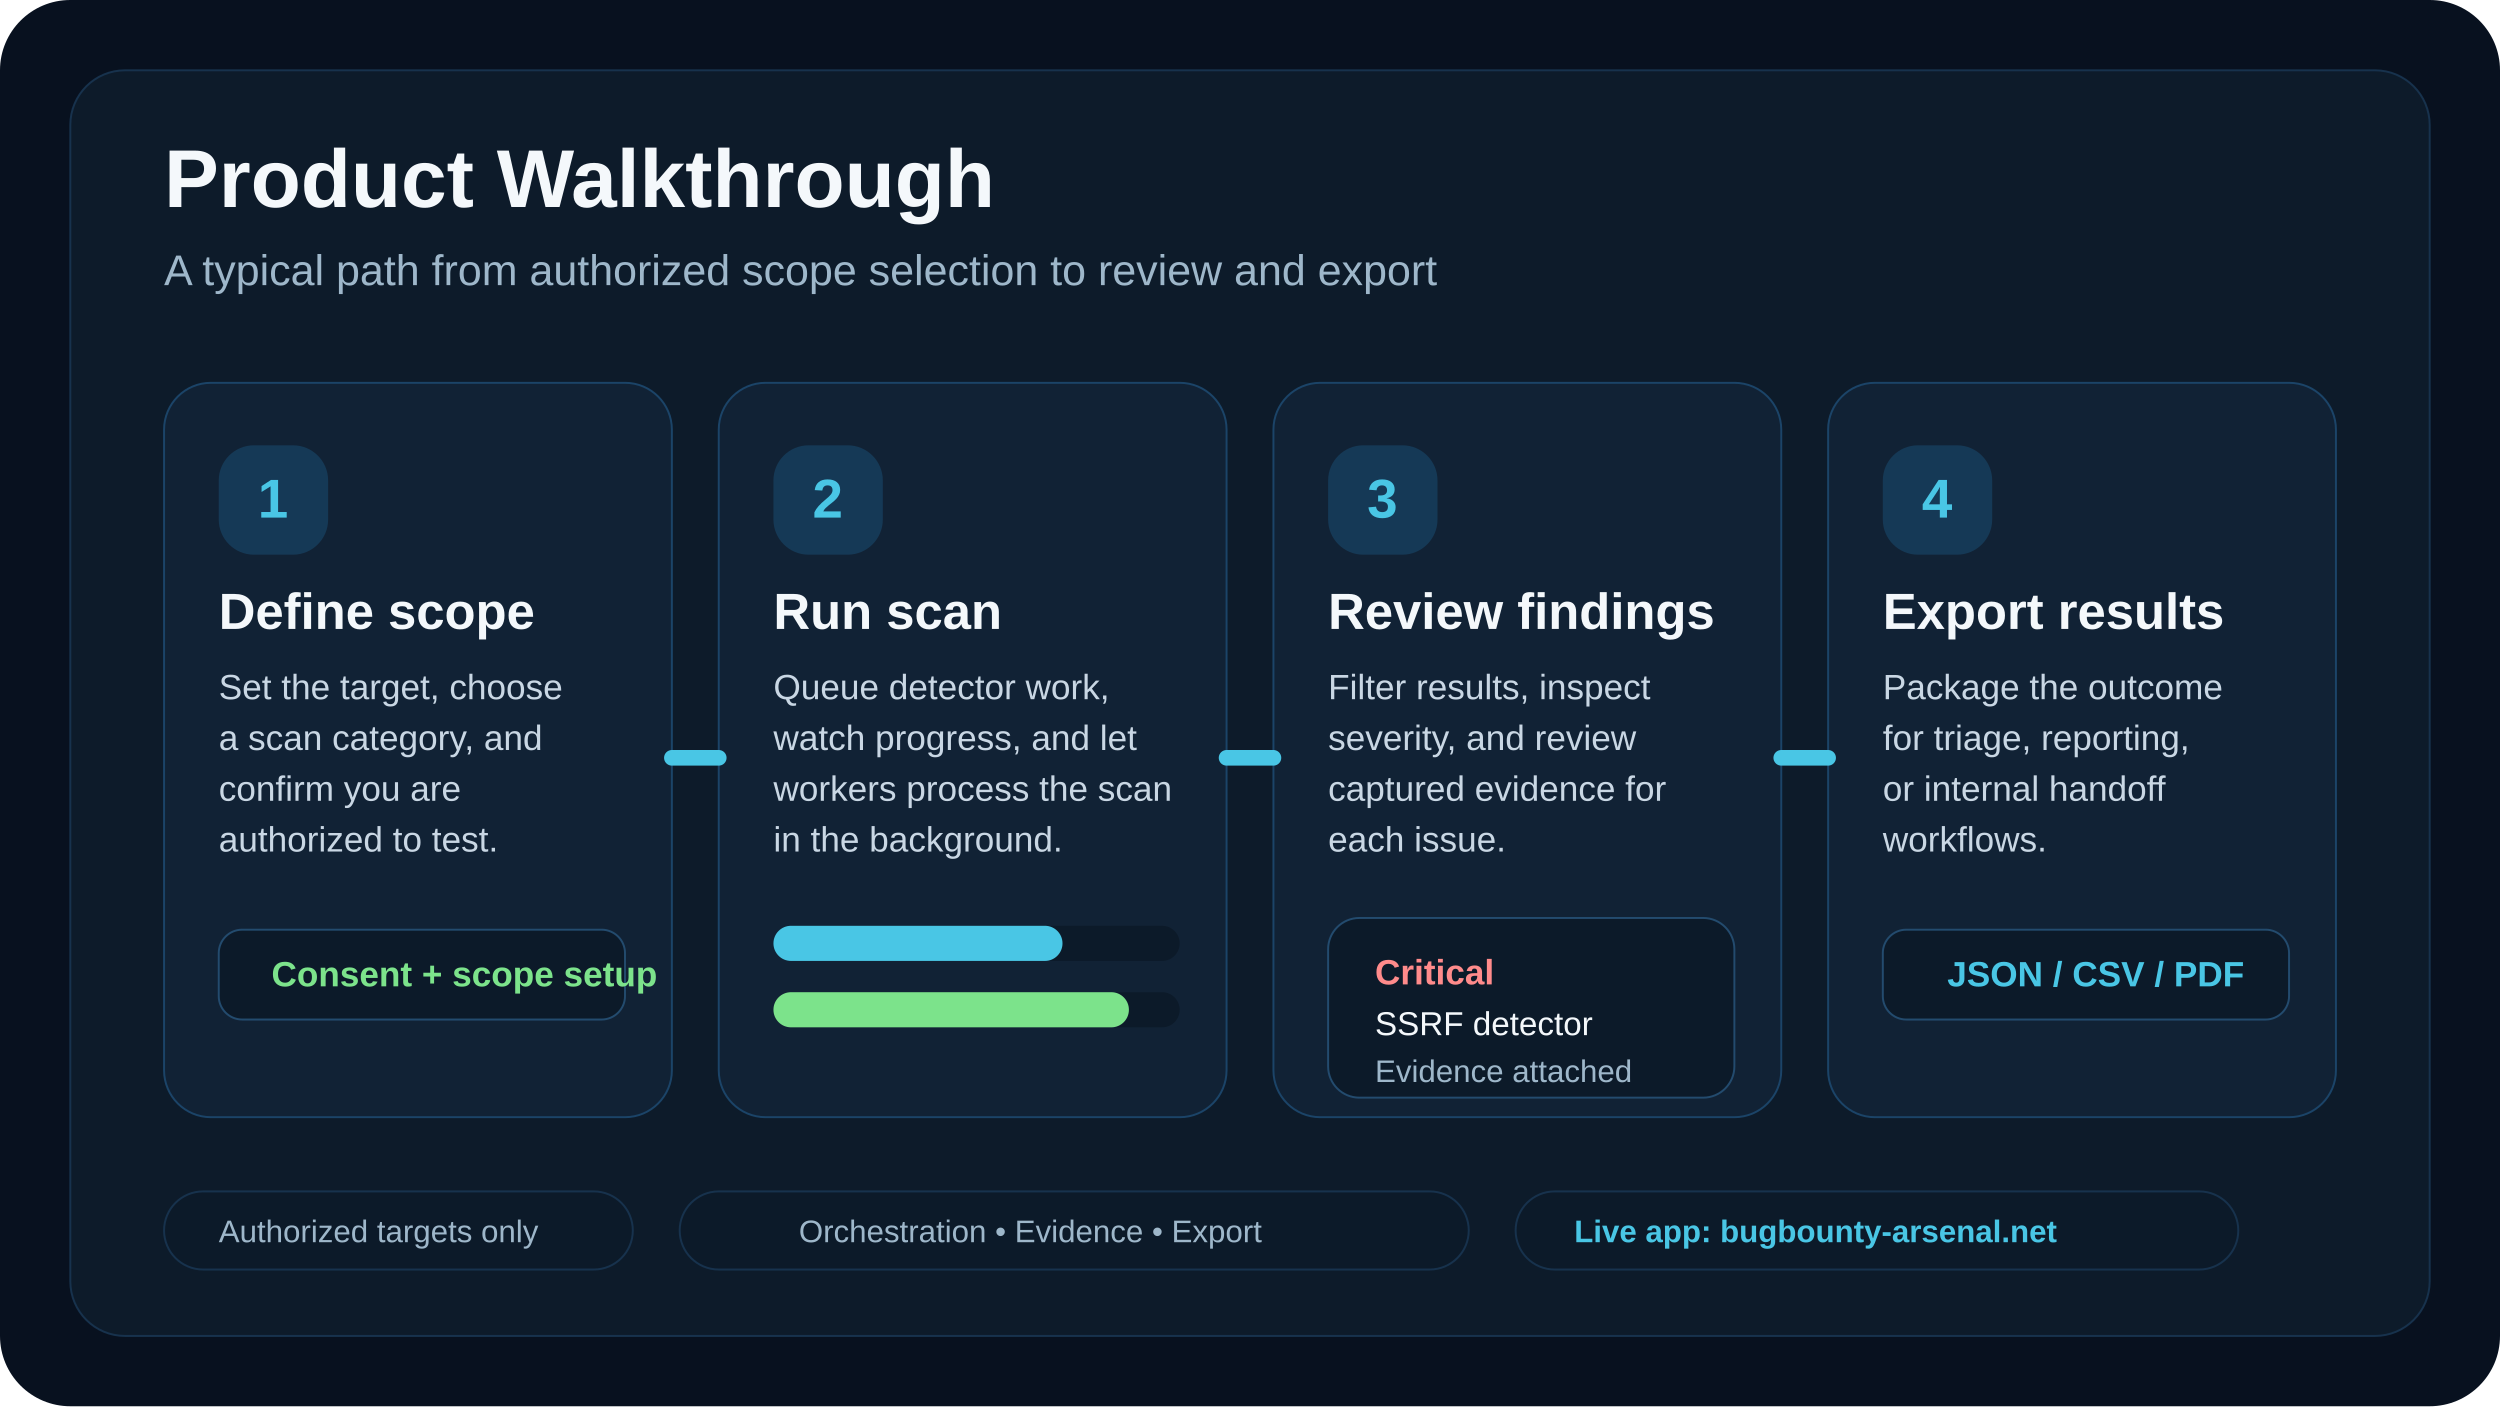
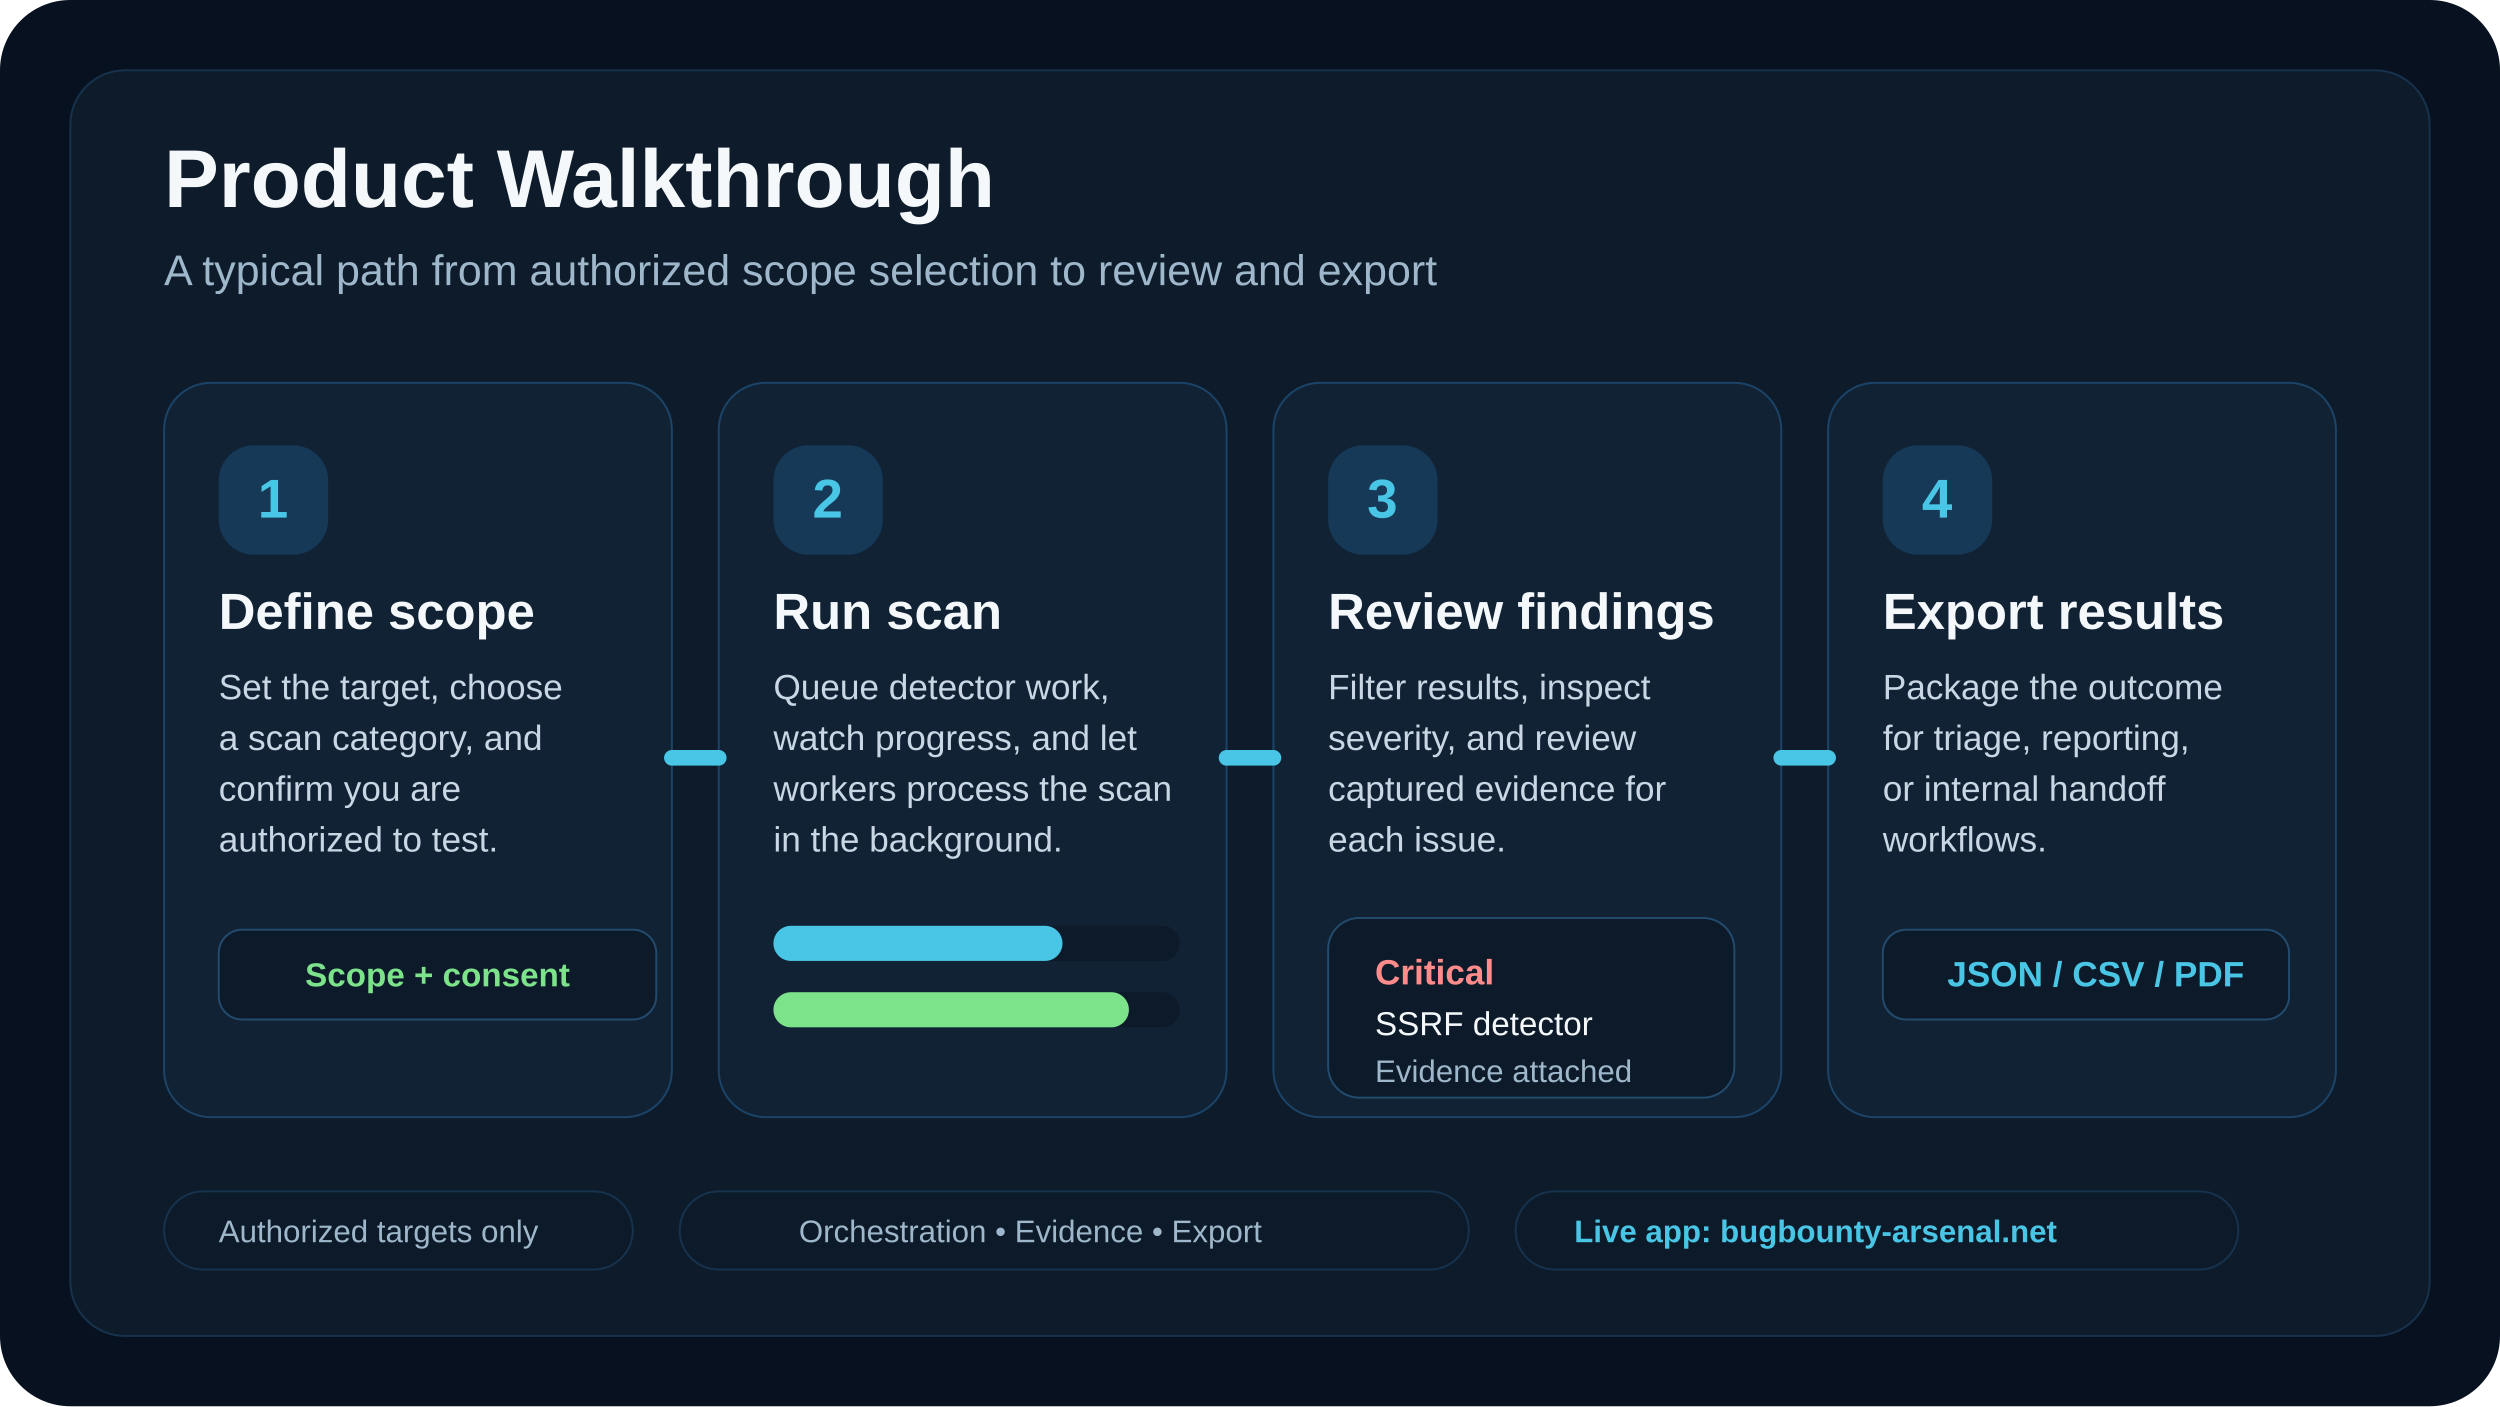
<svg xmlns="http://www.w3.org/2000/svg" width="1280" height="720" viewBox="0 0 1280 720" fill="none">
  <rect width="1280" height="720" rx="36" fill="#08111F" />
  <rect x="36" y="36" width="1208" height="648" rx="28" fill="#0D1B2A" stroke="#17324D" />
  <text x="84" y="106" fill="#F4F8FB" font-family="Arial, Helvetica, sans-serif" font-size="42" font-weight="700">Product Walkthrough</text>
  <text x="84" y="146" fill="#9EB7CA" font-family="Arial, Helvetica, sans-serif" font-size="22">A typical path from authorized scope selection to review and export</text>
  <rect x="84" y="196" width="260" height="376" rx="24" fill="#112235" stroke="#1B4468" />
  <rect x="112" y="228" width="56" height="56" rx="18" fill="#153956" />
  <text x="132" y="265" fill="#49C6E5" font-family="Arial, Helvetica, sans-serif" font-size="28" font-weight="700">1</text>
  <text x="112" y="322" fill="#F4F8FB" font-family="Arial, Helvetica, sans-serif" font-size="26" font-weight="700">Define scope</text>
  <text x="112" y="358" fill="#C9D7E4" font-family="Arial, Helvetica, sans-serif" font-size="18">Set the target, choose</text>
  <text x="112" y="384" fill="#C9D7E4" font-family="Arial, Helvetica, sans-serif" font-size="18">a scan category, and</text>
  <text x="112" y="410" fill="#C9D7E4" font-family="Arial, Helvetica, sans-serif" font-size="18">confirm you are</text>
  <text x="112" y="436" fill="#C9D7E4" font-family="Arial, Helvetica, sans-serif" font-size="18">authorized to test.</text>
-   <rect x="112" y="476" width="208" height="46" rx="12" fill="#0C1A29" stroke="#234B6E" />
-   <text x="139" y="505" fill="#7CE38B" font-family="Arial, Helvetica, sans-serif" font-size="18" font-weight="700">Consent + scope setup</text>
+   <rect x="112" y="476" width="224" height="46" rx="12" fill="#0C1A29" stroke="#234B6E" />
+   <text x="224" y="505" fill="#7CE38B" font-family="Arial, Helvetica, sans-serif" font-size="17" font-weight="700" text-anchor="middle">Scope + consent</text>
  <rect x="368" y="196" width="260" height="376" rx="24" fill="#112235" stroke="#1B4468" />
  <rect x="396" y="228" width="56" height="56" rx="18" fill="#153956" />
  <text x="416" y="265" fill="#49C6E5" font-family="Arial, Helvetica, sans-serif" font-size="28" font-weight="700">2</text>
  <text x="396" y="322" fill="#F4F8FB" font-family="Arial, Helvetica, sans-serif" font-size="26" font-weight="700">Run scan</text>
  <text x="396" y="358" fill="#C9D7E4" font-family="Arial, Helvetica, sans-serif" font-size="18">Queue detector work,</text>
  <text x="396" y="384" fill="#C9D7E4" font-family="Arial, Helvetica, sans-serif" font-size="18">watch progress, and let</text>
  <text x="396" y="410" fill="#C9D7E4" font-family="Arial, Helvetica, sans-serif" font-size="18">workers process the scan</text>
  <text x="396" y="436" fill="#C9D7E4" font-family="Arial, Helvetica, sans-serif" font-size="18">in the background.</text>
  <rect x="396" y="474" width="208" height="18" rx="9" fill="#0C1A29" />
  <rect x="396" y="474" width="148" height="18" rx="9" fill="#49C6E5" />
  <rect x="396" y="508" width="208" height="18" rx="9" fill="#0C1A29" />
  <rect x="396" y="508" width="182" height="18" rx="9" fill="#7CE38B" />
  <rect x="652" y="196" width="260" height="376" rx="24" fill="#112235" stroke="#1B4468" />
  <rect x="680" y="228" width="56" height="56" rx="18" fill="#153956" />
  <text x="700" y="265" fill="#49C6E5" font-family="Arial, Helvetica, sans-serif" font-size="28" font-weight="700">3</text>
  <text x="680" y="322" fill="#F4F8FB" font-family="Arial, Helvetica, sans-serif" font-size="26" font-weight="700">Review findings</text>
  <text x="680" y="358" fill="#C9D7E4" font-family="Arial, Helvetica, sans-serif" font-size="18">Filter results, inspect</text>
  <text x="680" y="384" fill="#C9D7E4" font-family="Arial, Helvetica, sans-serif" font-size="18">severity, and review</text>
  <text x="680" y="410" fill="#C9D7E4" font-family="Arial, Helvetica, sans-serif" font-size="18">captured evidence for</text>
  <text x="680" y="436" fill="#C9D7E4" font-family="Arial, Helvetica, sans-serif" font-size="18">each issue.</text>
  <rect x="680" y="470" width="208" height="92" rx="16" fill="#0C1A29" stroke="#234B6E" />
  <text x="704" y="504" fill="#FF8B8B" font-family="Arial, Helvetica, sans-serif" font-size="18" font-weight="700">Critical</text>
  <text x="704" y="530" fill="#F4F8FB" font-family="Arial, Helvetica, sans-serif" font-size="17">SSRF detector</text>
  <text x="704" y="554" fill="#9EB7CA" font-family="Arial, Helvetica, sans-serif" font-size="16">Evidence attached</text>
  <rect x="936" y="196" width="260" height="376" rx="24" fill="#112235" stroke="#1B4468" />
  <rect x="964" y="228" width="56" height="56" rx="18" fill="#153956" />
  <text x="984" y="265" fill="#49C6E5" font-family="Arial, Helvetica, sans-serif" font-size="28" font-weight="700">4</text>
  <text x="964" y="322" fill="#F4F8FB" font-family="Arial, Helvetica, sans-serif" font-size="26" font-weight="700">Export results</text>
  <text x="964" y="358" fill="#C9D7E4" font-family="Arial, Helvetica, sans-serif" font-size="18">Package the outcome</text>
  <text x="964" y="384" fill="#C9D7E4" font-family="Arial, Helvetica, sans-serif" font-size="18">for triage, reporting,</text>
  <text x="964" y="410" fill="#C9D7E4" font-family="Arial, Helvetica, sans-serif" font-size="18">or internal handoff</text>
  <text x="964" y="436" fill="#C9D7E4" font-family="Arial, Helvetica, sans-serif" font-size="18">workflows.</text>
  <rect x="964" y="476" width="208" height="46" rx="12" fill="#0C1A29" stroke="#234B6E" />
  <text x="997" y="505" fill="#49C6E5" font-family="Arial, Helvetica, sans-serif" font-size="18" font-weight="700">JSON / CSV / PDF</text>
  <path d="M344 388H368" stroke="#49C6E5" stroke-width="8" stroke-linecap="round" />
  <path d="M628 388H652" stroke="#49C6E5" stroke-width="8" stroke-linecap="round" />
  <path d="M912 388H936" stroke="#49C6E5" stroke-width="8" stroke-linecap="round" />
  <rect x="84" y="610" width="240" height="40" rx="20" fill="#0C1A29" stroke="#17324D" />
  <text x="112" y="636" fill="#9EB7CA" font-family="Arial, Helvetica, sans-serif" font-size="16">Authorized targets only</text>
  <rect x="348" y="610" width="404" height="40" rx="20" fill="#0C1A29" stroke="#17324D" />
  <text x="409" y="636" fill="#9EB7CA" font-family="Arial, Helvetica, sans-serif" font-size="16">Orchestration • Evidence • Export</text>
  <rect x="776" y="610" width="370" height="40" rx="20" fill="#0C1A29" stroke="#17324D" />
  <text x="806" y="636" fill="#49C6E5" font-family="Arial, Helvetica, sans-serif" font-size="16" font-weight="700">Live app: bugbounty-arsenal.net</text>
</svg>
